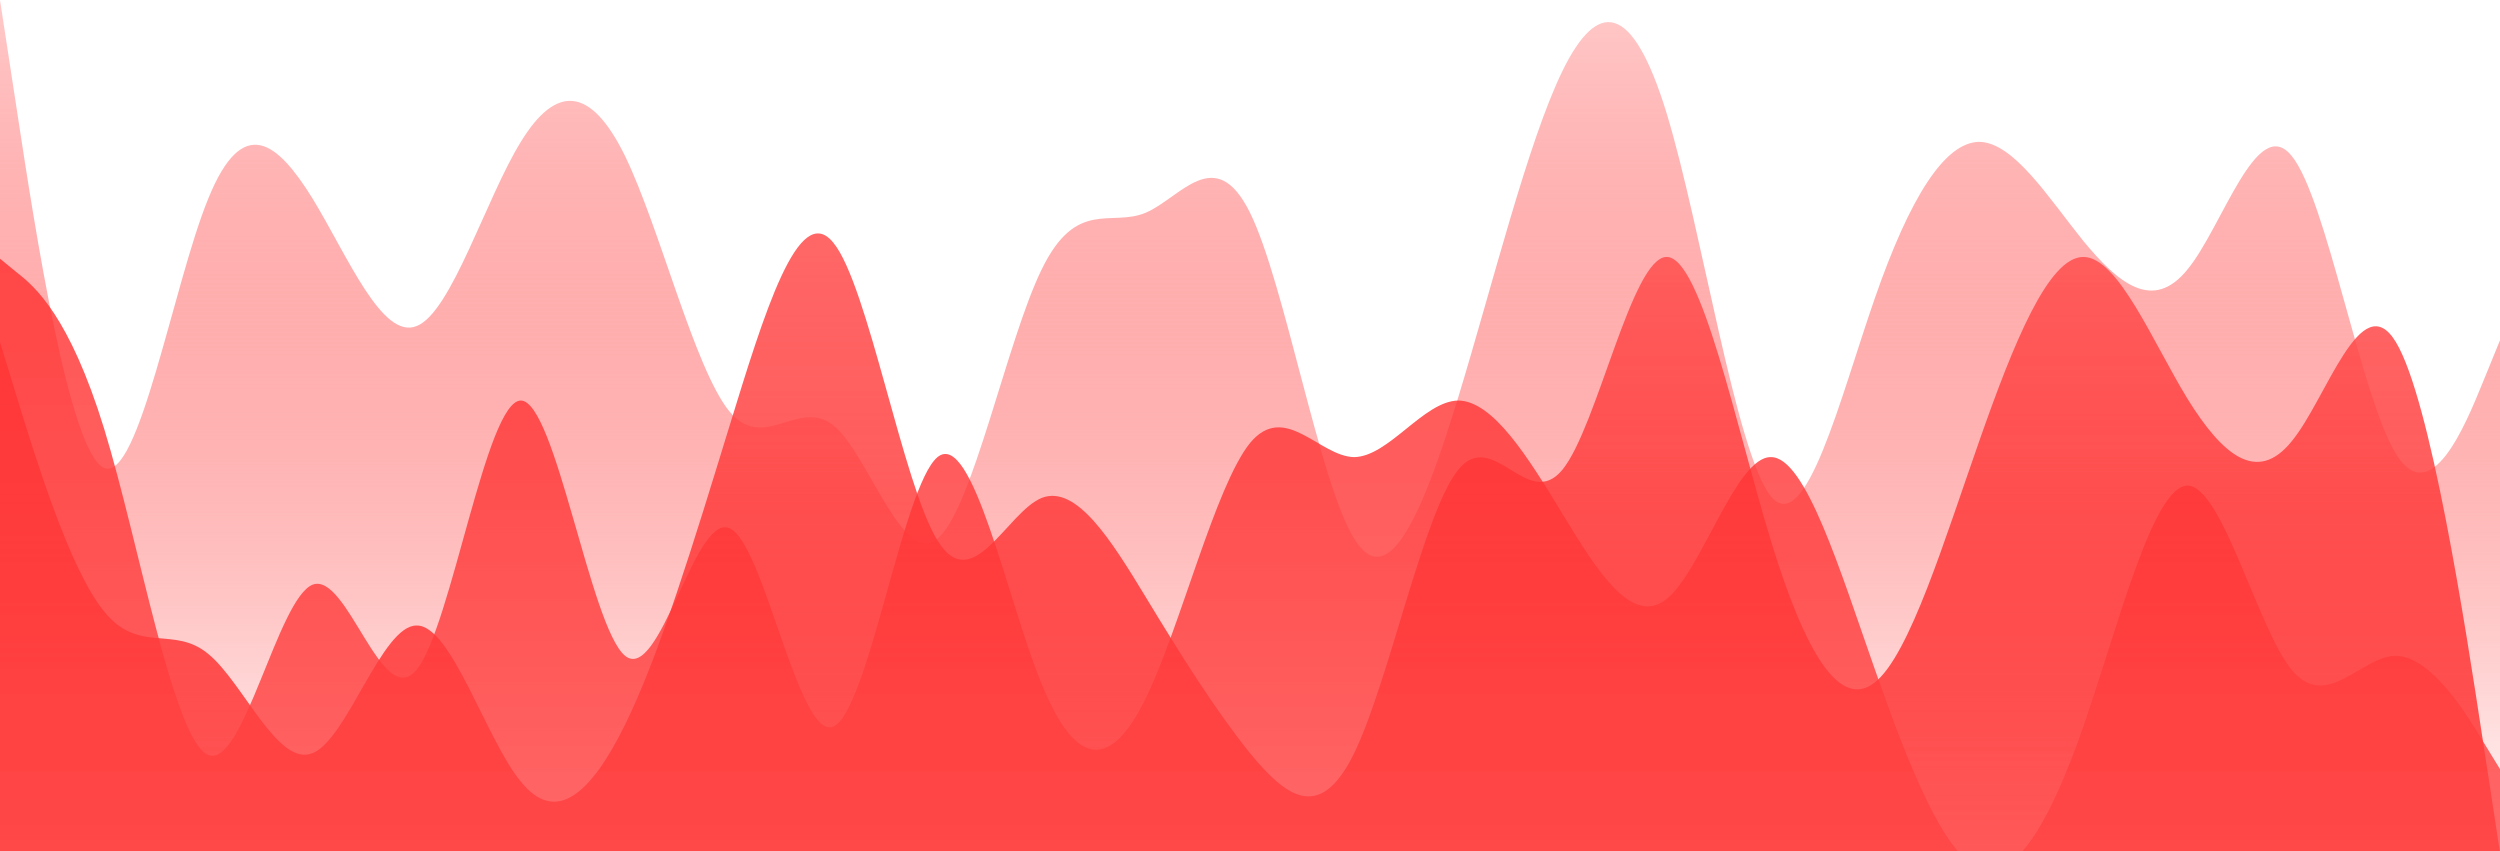
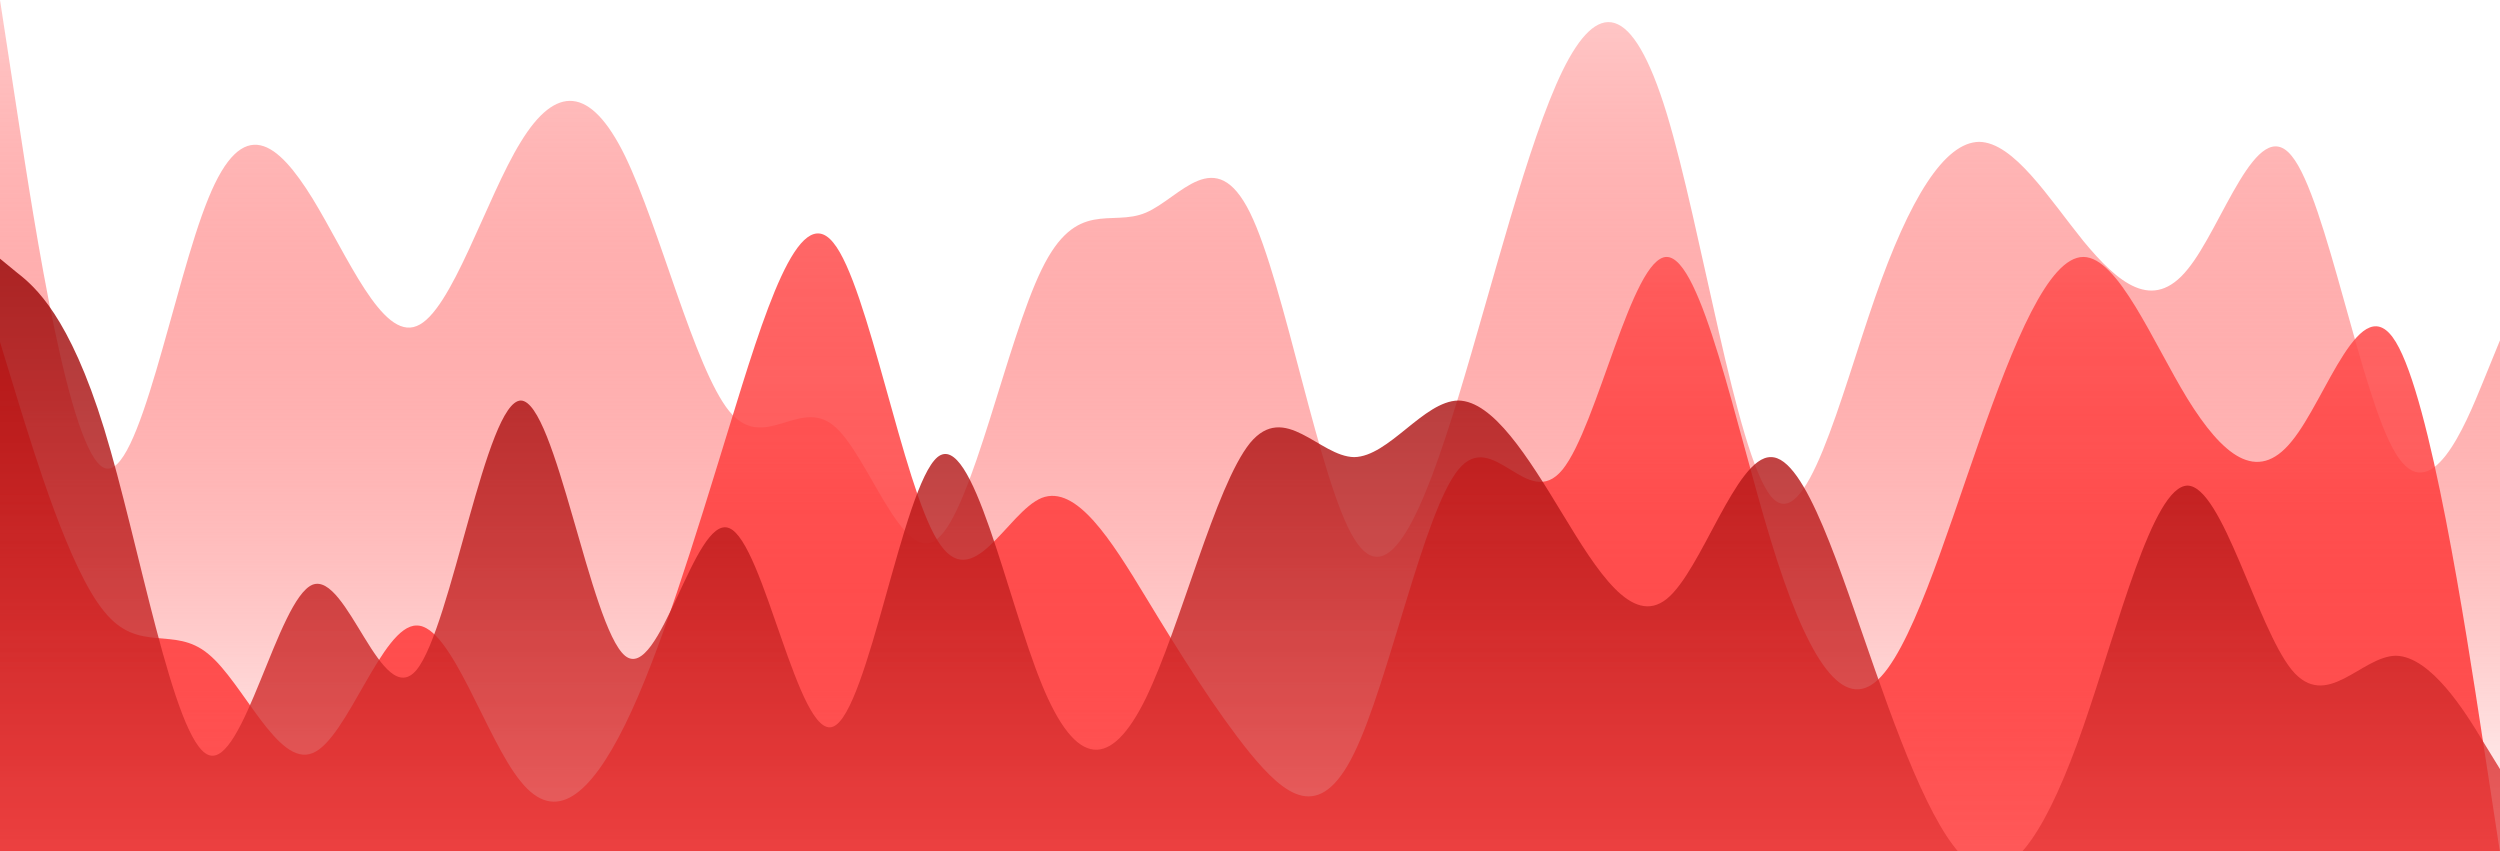
<svg xmlns="http://www.w3.org/2000/svg" id="wave" style="transform:rotate(0deg); transition: 0.3s" viewBox="0 0 1440 490" version="1.1">
  <defs>
    <linearGradient id="sw-gradient-0" x1="0" x2="0" y1="1" y2="0">
      <stop stop-color="rgba(255, 255, 255, 1)" offset="0%" />
      <stop stop-color="rgba(255, 0, 0, 0.21)" offset="100%" />
    </linearGradient>
  </defs>
  <path style="transform:translate(0, 0px); opacity:1" fill="url(#sw-gradient-0)" d="M0,0L10,65.3C20,131,40,261,60,269.5C80,278,100,163,120,114.3C140,65,160,82,180,114.3C200,147,220,196,240,187.8C260,180,280,114,300,81.7C320,49,340,49,360,89.8C380,131,400,212,420,236.8C440,261,460,229,480,245C500,261,520,327,540,310.3C560,294,580,196,600,155.2C620,114,640,131,660,122.5C680,114,700,82,720,122.5C740,163,760,278,780,310.3C800,343,820,294,840,228.7C860,163,880,82,900,40.8C920,0,940,0,960,65.3C980,131,1000,261,1020,285.8C1040,310,1060,229,1080,171.5C1100,114,1120,82,1140,81.7C1160,82,1180,114,1200,138.8C1220,163,1240,180,1260,155.2C1280,131,1300,65,1320,89.8C1340,114,1360,229,1380,261.3C1400,294,1420,245,1430,220.5L1440,196L1440,490L1430,490C1420,490,1400,490,1380,490C1360,490,1340,490,1320,490C1300,490,1280,490,1260,490C1240,490,1220,490,1200,490C1180,490,1160,490,1140,490C1120,490,1100,490,1080,490C1060,490,1040,490,1020,490C1000,490,980,490,960,490C940,490,920,490,900,490C880,490,860,490,840,490C820,490,800,490,780,490C760,490,740,490,720,490C700,490,680,490,660,490C640,490,620,490,600,490C580,490,560,490,540,490C520,490,500,490,480,490C460,490,440,490,420,490C400,490,380,490,360,490C340,490,320,490,300,490C280,490,260,490,240,490C220,490,200,490,180,490C160,490,140,490,120,490C100,490,80,490,60,490C40,490,20,490,10,490L0,490Z" />
  <defs>
    <linearGradient id="sw-gradient-1" x1="0" x2="0" y1="1" y2="0">
      <stop stop-color="rgba(255, 0, 0, 0.72)" offset="0%" />
      <stop stop-color="rgba(255, 85.75, 85.75, 1)" offset="100%" />
    </linearGradient>
  </defs>
  <path style="transform:translate(0, 50px); opacity:0.9" fill="url(#sw-gradient-1)" d="M0,147L10,179.7C20,212,40,278,60,302.2C80,327,100,310,120,326.7C140,343,160,392,180,383.8C200,376,220,310,240,310.3C260,310,280,376,300,400.2C320,425,340,408,360,367.5C380,327,400,261,420,196C440,131,460,65,480,89.8C500,114,520,229,540,261.3C560,294,580,245,600,236.8C620,229,640,261,660,294C680,327,700,359,720,383.8C740,408,760,425,780,383.8C800,343,820,245,840,220.5C860,196,880,245,900,220.5C920,196,940,98,960,98C980,98,1000,196,1020,261.3C1040,327,1060,359,1080,343C1100,327,1120,261,1140,204.2C1160,147,1180,98,1200,98C1220,98,1240,147,1260,179.7C1280,212,1300,229,1320,204.2C1340,180,1360,114,1380,147C1400,180,1420,310,1430,375.7L1440,441L1440,490L1430,490C1420,490,1400,490,1380,490C1360,490,1340,490,1320,490C1300,490,1280,490,1260,490C1240,490,1220,490,1200,490C1180,490,1160,490,1140,490C1120,490,1100,490,1080,490C1060,490,1040,490,1020,490C1000,490,980,490,960,490C940,490,920,490,900,490C880,490,860,490,840,490C820,490,800,490,780,490C760,490,740,490,720,490C700,490,680,490,660,490C640,490,620,490,600,490C580,490,560,490,540,490C520,490,500,490,480,490C460,490,440,490,420,490C400,490,380,490,360,490C340,490,320,490,300,490C280,490,260,490,240,490C220,490,200,490,180,490C160,490,140,490,120,490C100,490,80,490,60,490C40,490,20,490,10,490L0,490Z" />
  <defs>
    <linearGradient id="sw-gradient-2" x1="0" x2="0" y1="1" y2="0">
-       <stop stop-color="rgba(255, 74.233, 74.233, 1)" offset="0%" />
-       <stop stop-color="rgba(255, 45.439, 45.439, 1)" offset="100%" />
+       <stop stop-color="rgba(255, 74, 74, 1)" offset="0%" />
+       <stop stop-color="rgba(149, 1, 1, 1)" offset="100%" />
    </linearGradient>
  </defs>
  <path style="transform:translate(0, 100px); opacity:0.8" fill="url(#sw-gradient-2)" d="M0,49L10,57.2C20,65,40,82,60,147C80,212,100,327,120,334.8C140,343,160,245,180,236.8C200,229,220,310,240,285.8C260,261,280,131,300,130.7C320,131,340,261,360,277.7C380,294,400,196,420,204.2C440,212,460,327,480,318.5C500,310,520,180,540,163.3C560,147,580,245,600,294C620,343,640,343,660,302.2C680,261,700,180,720,155.2C740,131,760,163,780,163.3C800,163,820,131,840,130.7C860,131,880,163,900,196C920,229,940,261,960,245C980,229,1000,163,1020,163.3C1040,163,1060,229,1080,285.8C1100,343,1120,392,1140,400.2C1160,408,1180,376,1200,318.5C1220,261,1240,180,1260,179.7C1280,180,1300,261,1320,285.8C1340,310,1360,278,1380,277.7C1400,278,1420,310,1430,326.7L1440,343L1440,490L1430,490C1420,490,1400,490,1380,490C1360,490,1340,490,1320,490C1300,490,1280,490,1260,490C1240,490,1220,490,1200,490C1180,490,1160,490,1140,490C1120,490,1100,490,1080,490C1060,490,1040,490,1020,490C1000,490,980,490,960,490C940,490,920,490,900,490C880,490,860,490,840,490C820,490,800,490,780,490C760,490,740,490,720,490C700,490,680,490,660,490C640,490,620,490,600,490C580,490,560,490,540,490C520,490,500,490,480,490C460,490,440,490,420,490C400,490,380,490,360,490C340,490,320,490,300,490C280,490,260,490,240,490C220,490,200,490,180,490C160,490,140,490,120,490C100,490,80,490,60,490C40,490,20,490,10,490L0,490Z" />
</svg>
